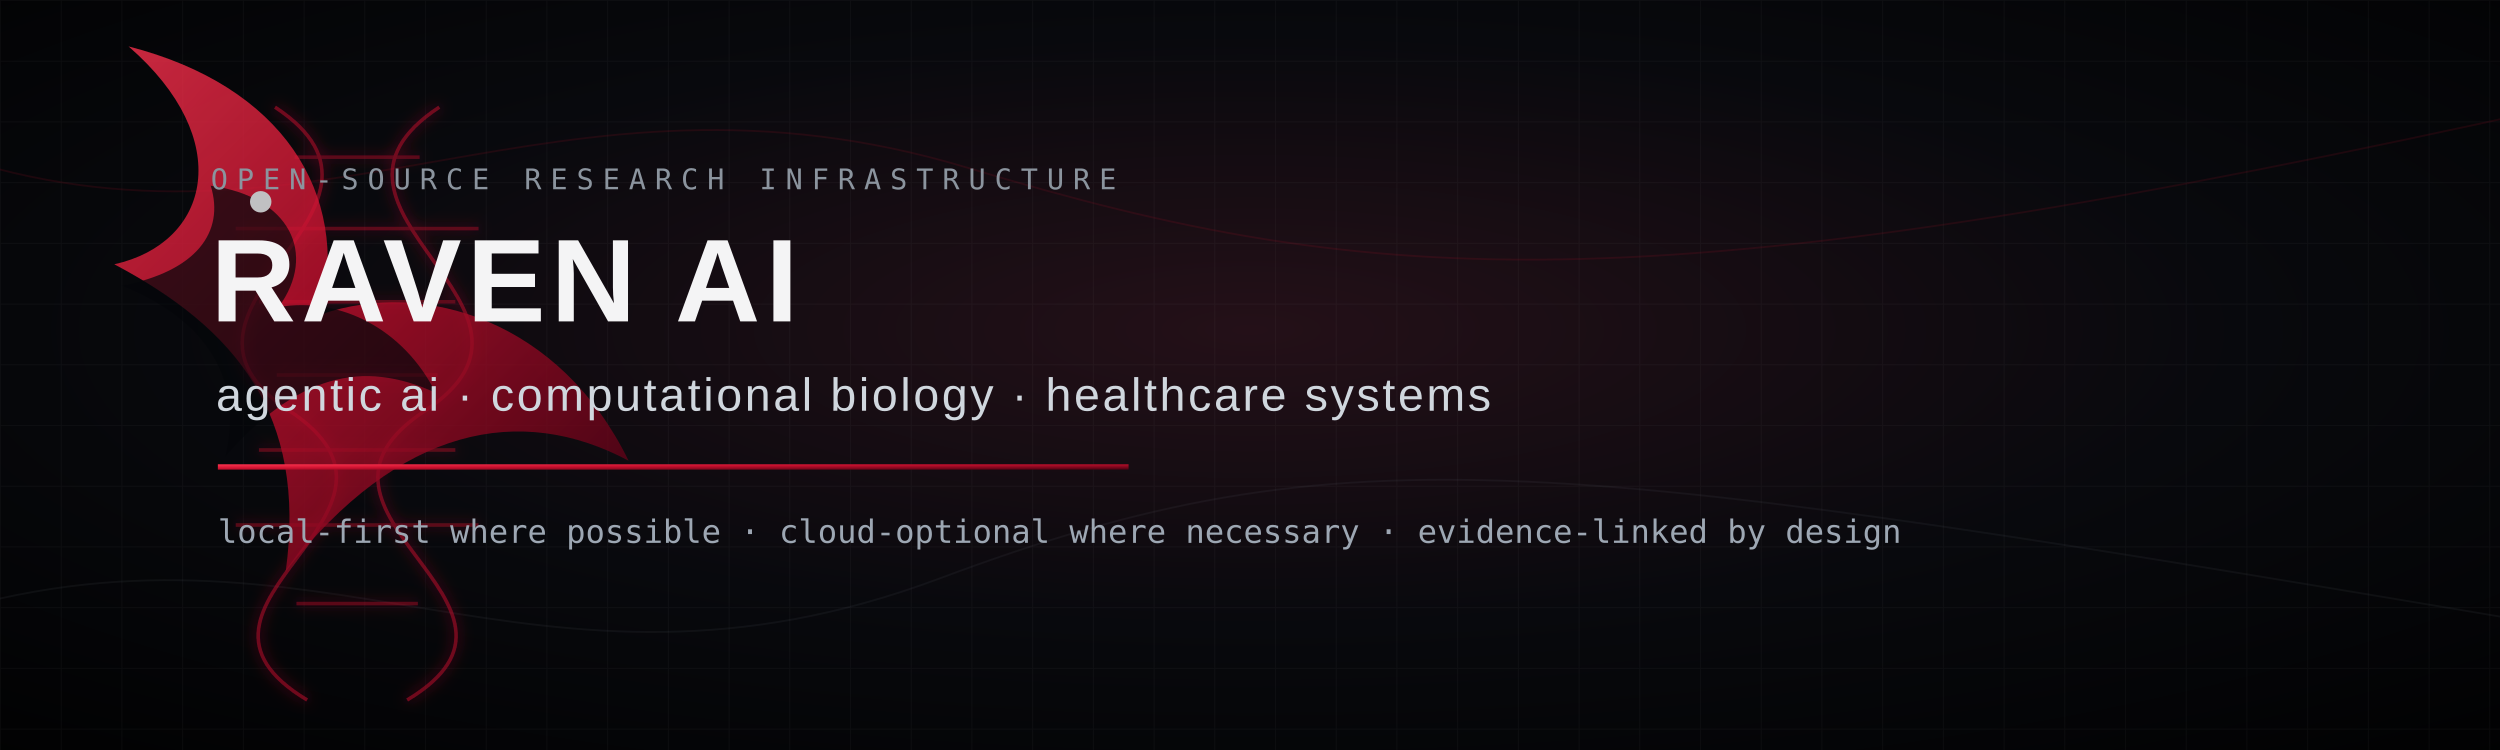
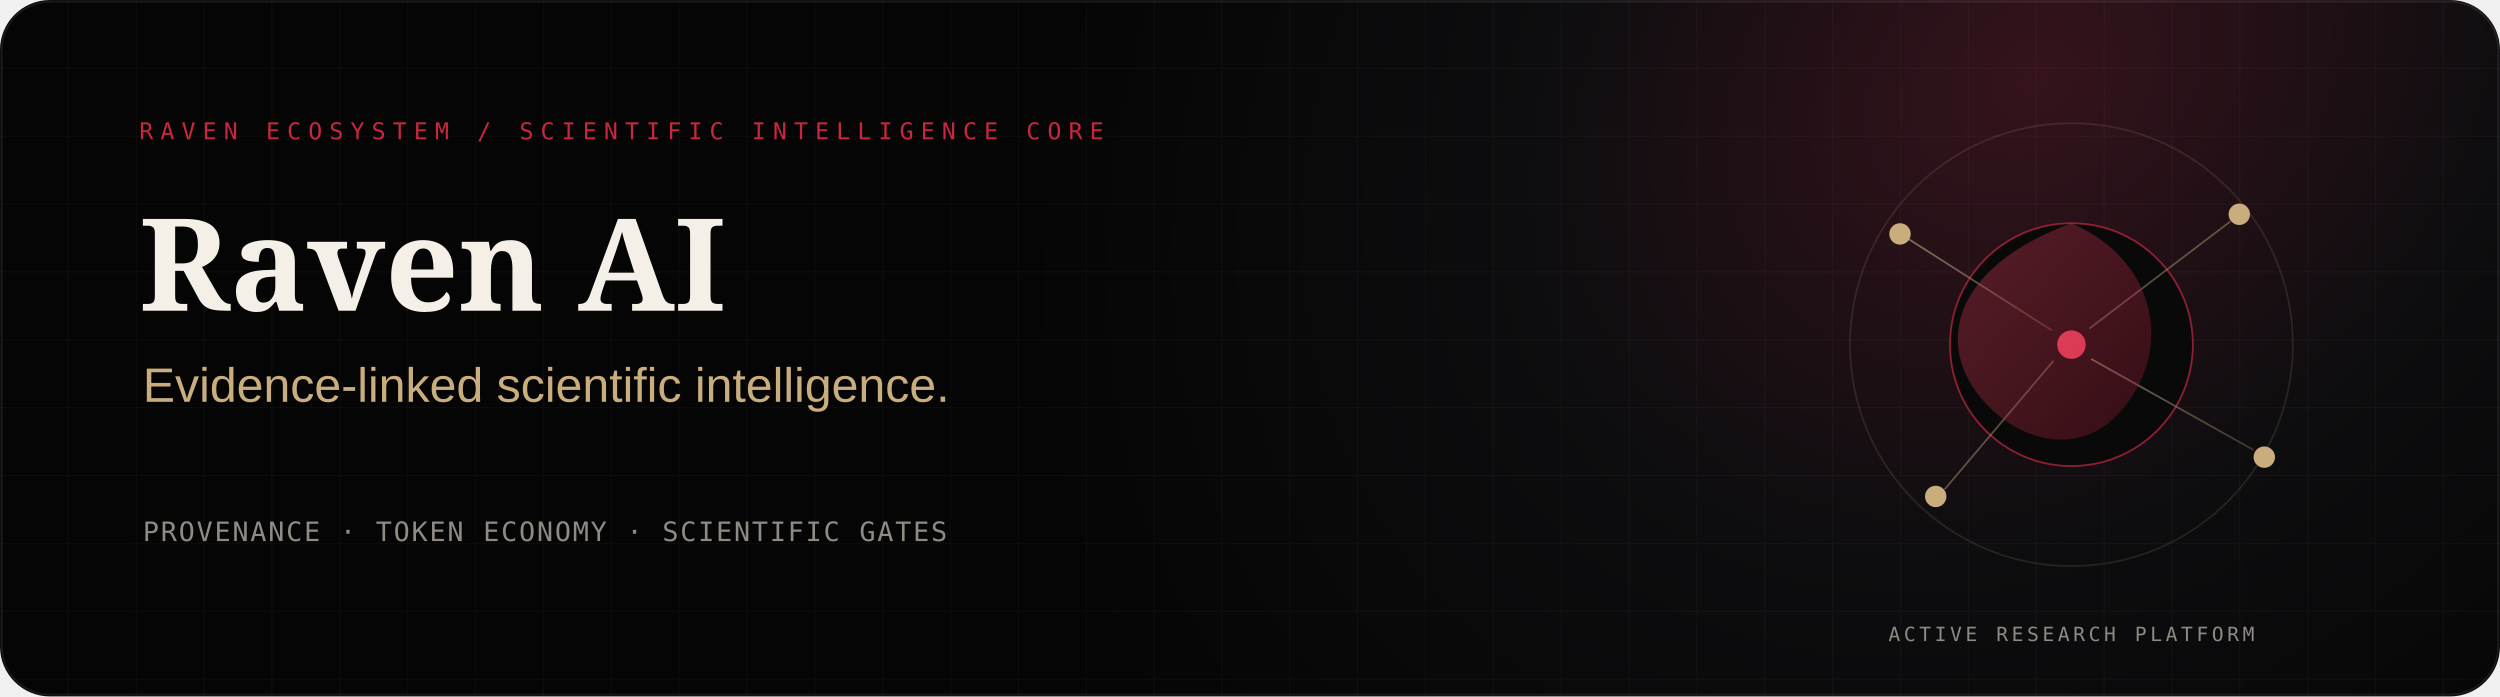
- <svg xmlns="http://www.w3.org/2000/svg" width="1400" height="420" viewBox="0 0 1400 420" fill="none" role="img" aria-labelledby="title desc">
+ <svg xmlns="http://www.w3.org/2000/svg" width="1400" height="390" viewBox="0 0 1400 390" fill="none" role="img" aria-labelledby="title desc">
  <defs>
-     <radialGradient id="bg" cx="50%" cy="44%" r="82%">
-       <stop offset="0%" stop-color="#241018" />
-       <stop offset="48%" stop-color="#08090D" />
-       <stop offset="100%" stop-color="#000000" />
+     <radialGradient id="bg" cx="0" cy="0" r="1" gradientUnits="userSpaceOnUse" gradientTransform="translate(1140 42) rotate(142) scale(620 490)">
+       <stop stop-color="#35131C" />
+       <stop offset=".5" stop-color="#0D0D0F" />
+       <stop offset="1" stop-color="#050505" />
    </radialGradient>
-     <linearGradient id="blood" x1="0" y1="0" x2="1" y2="1">
-       <stop offset="0%" stop-color="#FF334F" />
-       <stop offset="42%" stop-color="#C8102E" />
-       <stop offset="100%" stop-color="#4A0011" />
+     <linearGradient id="red" x1="0" y1="0" x2="1" y2="1">
+       <stop stop-color="#F04460" />
+       <stop offset="1" stop-color="#8A1528" />
    </linearGradient>
-     <linearGradient id="steel" x1="0" y1="0" x2="1" y2="1">
-       <stop offset="0%" stop-color="#F3F4F6" />
-       <stop offset="100%" stop-color="#8B949E" />
+     <linearGradient id="gold" x1="0" y1="0" x2="1" y2="1">
+       <stop stop-color="#E7D3AF" />
+       <stop offset="1" stop-color="#756347" />
    </linearGradient>
-     <filter id="glow" x="-30%" y="-30%" width="160%" height="160%">
-       <feGaussianBlur stdDeviation="4" result="blur" />
-       <feMerge>
-         <feMergeNode in="blur" />
-         <feMergeNode in="SourceGraphic" />
-       </feMerge>
-     </filter>
-     <pattern id="grid" width="34" height="34" patternUnits="userSpaceOnUse">
-       <path d="M34 0H0V34" stroke="#ffffff" stroke-opacity="0.035" stroke-width="1" />
+     <pattern id="grid" width="38" height="38" patternUnits="userSpaceOnUse">
+       <path d="M38 0H0V38" stroke="#FFFFFF" stroke-opacity=".035" />
    </pattern>
-     <style>
-       .mono { font-family: ui-monospace, SFMono-Regular, Menlo, Monaco, Consolas, monospace; }
-       .sans { font-family: Avenir Next, Segoe UI, Helvetica Neue, Arial, sans-serif; }
-       @keyframes drift { from { transform: translateX(-40px); opacity: .08; } 50% { opacity: .22; } to { transform: translateX(40px); opacity: .08; } }
-       @keyframes pulse { 0%,100% { opacity: .28; } 50% { opacity: .72; } }
-       @keyframes wing { 0%,100% { transform: translate(986px,58px) rotate(-1deg); } 50% { transform: translate(986px,58px) rotate(2deg); } }
-       .drift { animation: drift 11s ease-in-out infinite alternate; }
-       .pulse { animation: pulse 3.5s ease-in-out infinite; }
-       .wing { animation: wing 7s ease-in-out infinite; transform-origin: 1060px 190px; }
-       @media (prefers-reduced-motion: reduce) { .drift,.pulse,.wing { animation: none; } }
-     </style>
  </defs>
-   <rect width="1400" height="420" fill="url(#bg)" />
-   <rect width="1400" height="420" fill="url(#grid)" />
-   <g opacity="0.42">
-     <path d="M-40 346 C180 276, 296 410, 526 324 S870 256, 1440 352" stroke="#8B949E" stroke-opacity="0.18" />
-     <path d="M-30 86 C176 156, 310 24, 542 94 S928 172, 1440 58" stroke="#C8102E" stroke-opacity="0.30" />
-   </g>
-   <g class="drift" opacity="0.55" stroke="#C8102E" stroke-width="2" filter="url(#glow)">
-     <path d="M154 60 C242 118, 74 172, 162 230 C250 288, 82 338, 172 392" />
-     <path d="M246 60 C158 118, 326 172, 238 230 C150 288, 318 338, 228 392" />
-     <g opacity="0.75">
-       <line x1="165" y1="88" x2="235" y2="88" />
-       <line x1="132" y1="128" x2="268" y2="128" />
-       <line x1="145" y1="169" x2="255" y2="169" />
-       <line x1="155" y1="210" x2="245" y2="210" />
-       <line x1="145" y1="252" x2="255" y2="252" />
-       <line x1="132" y1="294" x2="268" y2="294" />
-       <line x1="166" y1="338" x2="234" y2="338" />
+   <rect width="1400" height="390" rx="28" fill="url(#bg)" />
+   <rect width="1400" height="390" rx="28" fill="url(#grid)" />
+   <rect x="1" y="1" width="1398" height="388" rx="27" stroke="#FFFFFF" stroke-opacity=".08" />
+   <text x="78" y="78" fill="#C8273F" font-family="ui-monospace, monospace" font-size="13" letter-spacing="4">RAVEN ECOSYSTEM / SCIENTIFIC INTELLIGENCE CORE</text>
+   <text x="78" y="174" fill="#F4EFE7" font-family="Georgia, serif" font-size="72" font-weight="600">Raven AI</text>
+   <text x="80" y="225" fill="#C9AD7D" font-family="Avenir Next, Segoe UI, Arial, sans-serif" font-size="27">Evidence-linked scientific intelligence.</text>
+   <line x1="80" y1="260" x2="695" y2="260" stroke="url(#red)" stroke-width="3" />
+   <text x="80" y="303" fill="#8F8A83" font-family="ui-monospace, monospace" font-size="15" letter-spacing="1">PROVENANCE  ·  TOKEN ECONOMY  ·  SCIENTIFIC GATES</text>
+   <g transform="translate(1010 48)">
+     <circle cx="150" cy="145" r="124" stroke="#C9AD7D" stroke-opacity=".14" />
+     <circle cx="150" cy="145" r="68" fill="#09090A" stroke="#C8273F" stroke-opacity=".7" />
+     <circle cx="150" cy="145" r="8" fill="#F04460" />
+     <g fill="#C9AD7D">
+       <circle cx="54" cy="83" r="6" />
+       <circle cx="244" cy="72" r="6" />
+       <circle cx="258" cy="208" r="6" />
+       <circle cx="74" cy="230" r="6" />
    </g>
-   </g>
-   <g class="wing" opacity="0.78">
-     <path d="M72 26 C158 48 196 108 180 176 C238 156 314 180 352 258 C292 226 224 238 160 320 C172 232 132 184 64 148 C118 136 132 78 72 26Z" fill="url(#blood)" />
-     <path d="M118 104 C162 110 178 142 156 172 C190 166 226 184 244 220 C203 201 166 210 126 256 C138 206 108 176 68 160 C110 152 126 130 118 104Z" fill="#05060A" fill-opacity="0.72" />
-     <circle class="pulse" cx="146" cy="113" r="6" fill="#F4F4F5" />
-   </g>
-   <g transform="translate(118 106)">
-     <text class="mono" x="0" y="0" fill="#8B949E" font-size="16" letter-spacing="5">OPEN-SOURCE RESEARCH INFRASTRUCTURE</text>
-     <text class="sans" x="0" y="74" fill="#F4F4F5" font-size="66" font-weight="800" letter-spacing="3">RAVEN AI</text>
-     <text class="sans" x="3" y="124" fill="#D0D7DE" font-size="26" letter-spacing="1.5">agentic ai · computational biology · healthcare systems</text>
-     <rect x="4" y="154" width="510" height="3" fill="url(#blood)" />
-     <text class="mono" x="4" y="198" fill="#9DA7B3" font-size="18">local-first where possible · cloud-optional where necessary · evidence-linked by design</text>
+     <g stroke="url(#gold)" stroke-opacity=".48">
+       <path d="M59 86L139 137" />
+       <path d="M239 76L160 136" />
+       <path d="M252 204L161 153" />
+       <path d="M79 226L140 154" />
+     </g>
+     <path d="M150 77C201 99 208 154 173 187C153 205 125 200 105 181C71 148 82 102 150 77Z" fill="url(#red)" fill-opacity=".34" />
+     <text x="150" y="311" text-anchor="middle" fill="#8F8A83" font-family="ui-monospace, monospace" font-size="11" letter-spacing="2">ACTIVE RESEARCH PLATFORM</text>
  </g>
</svg>
